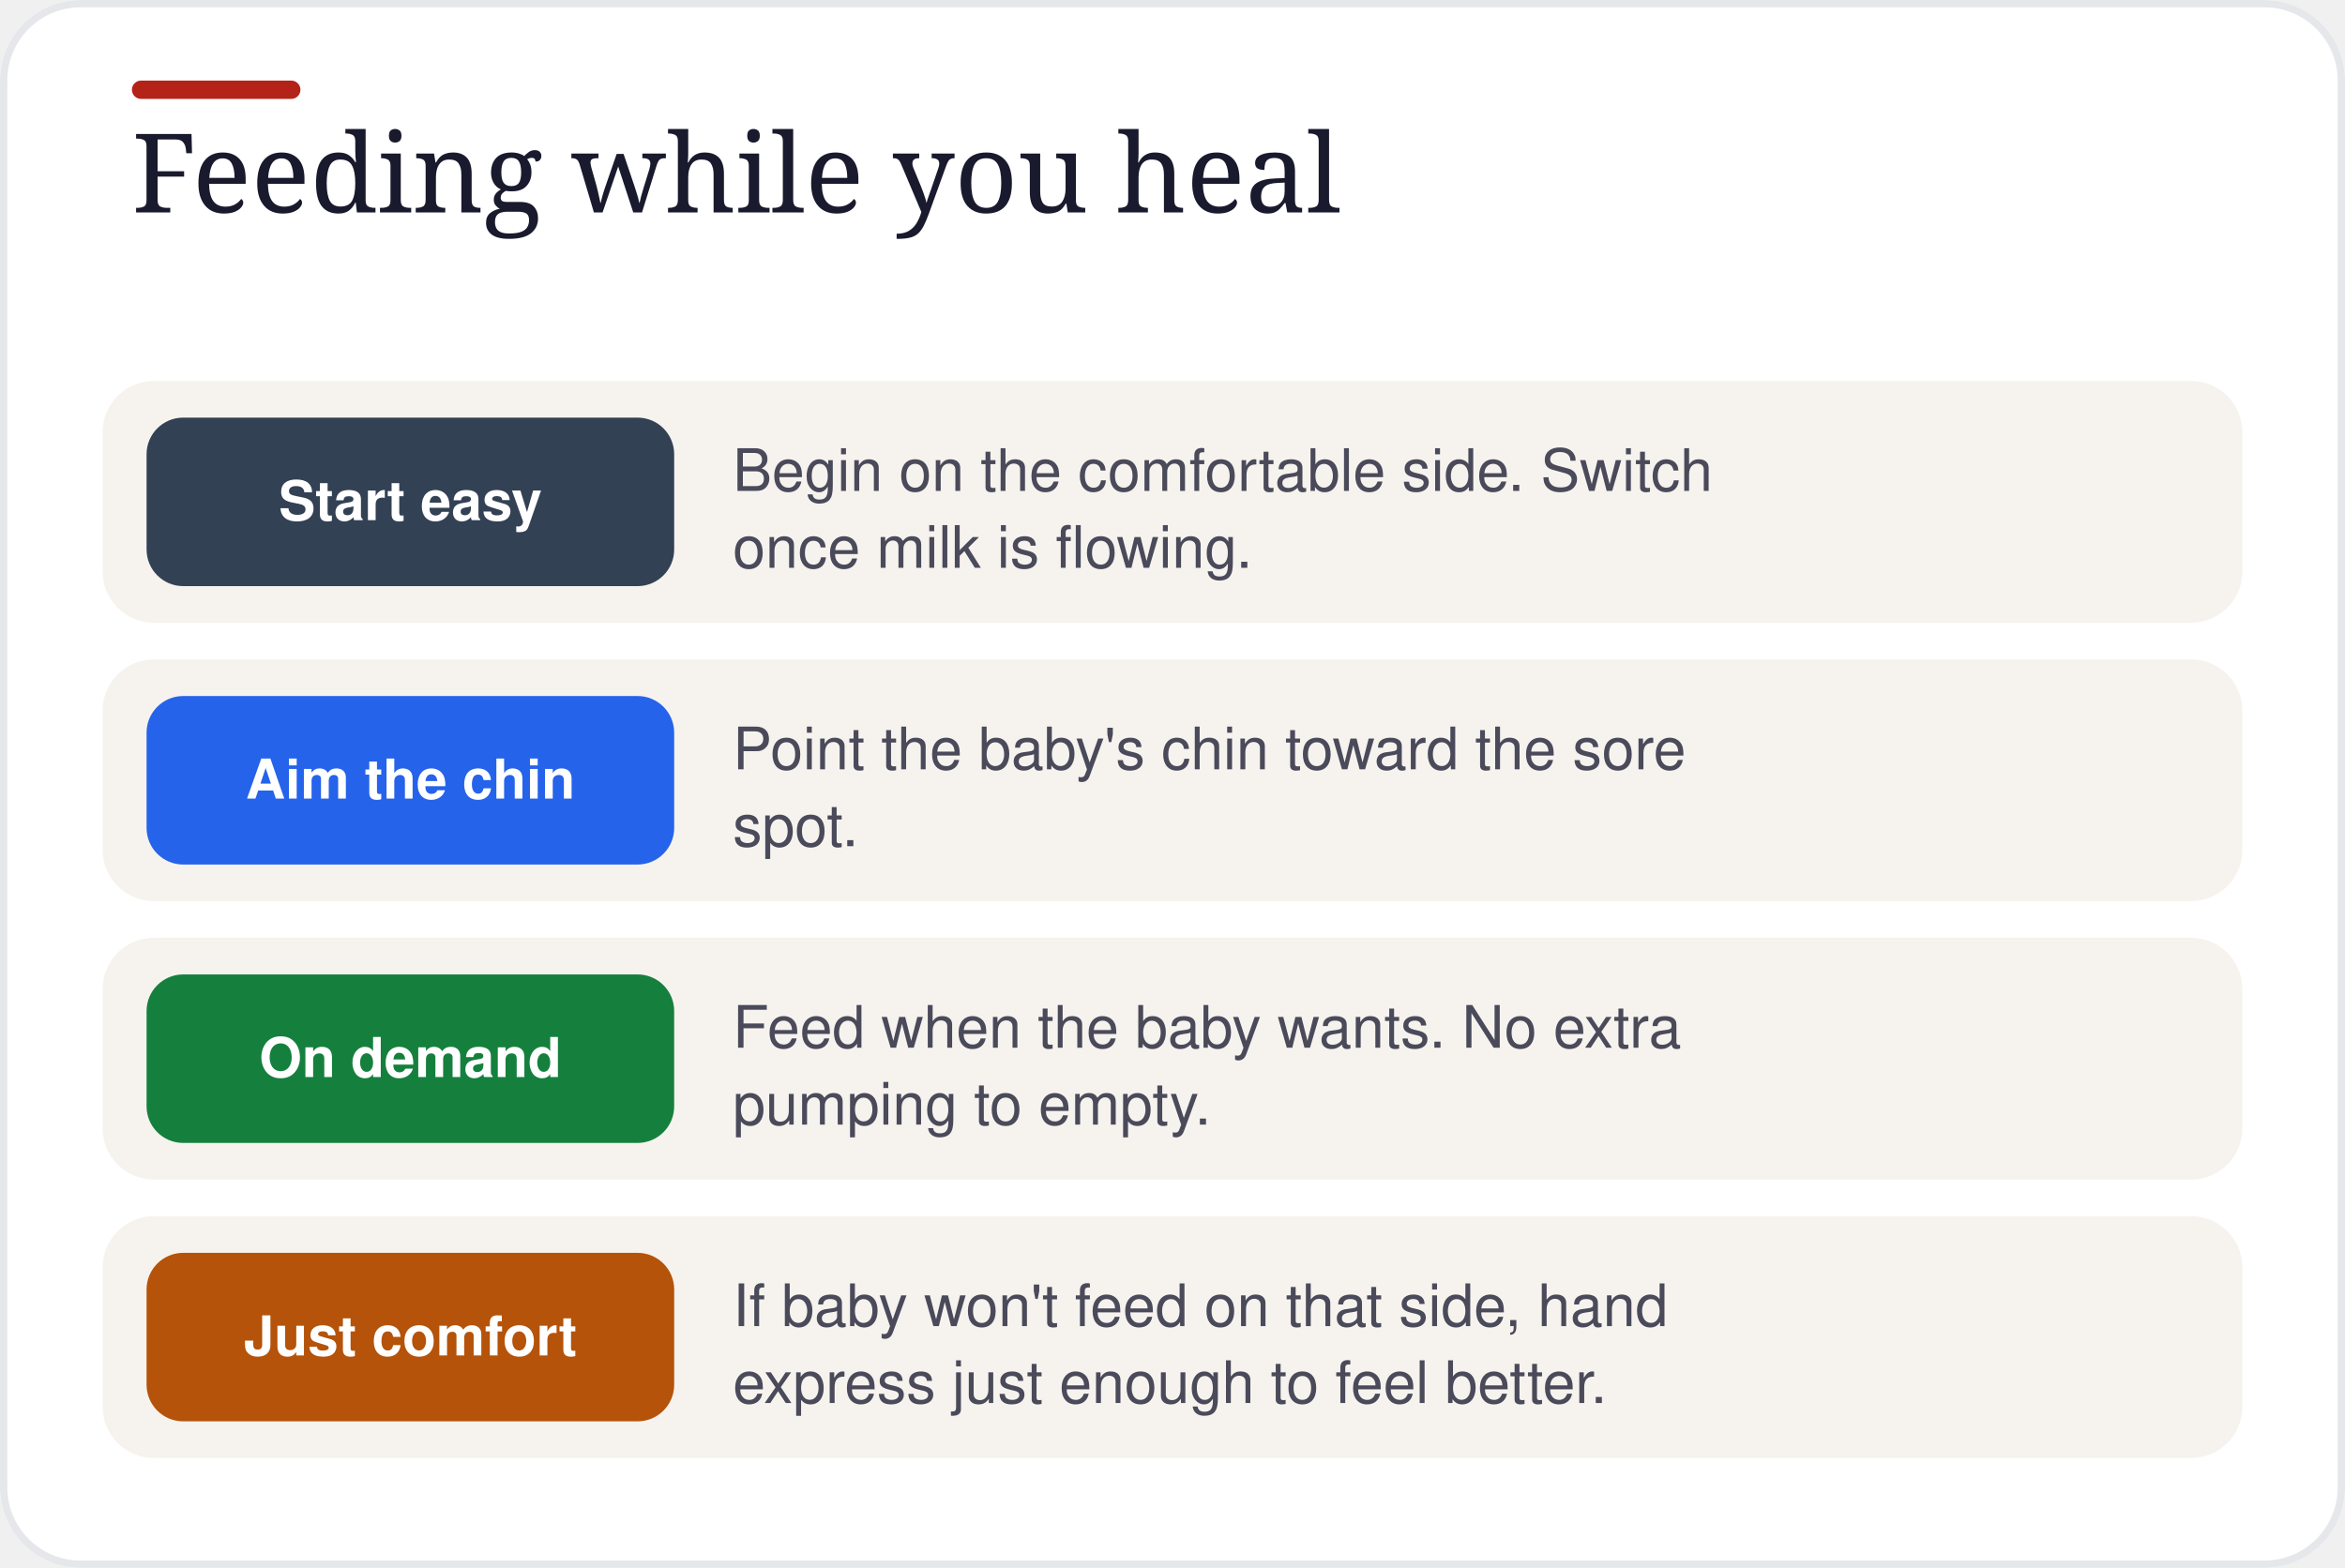
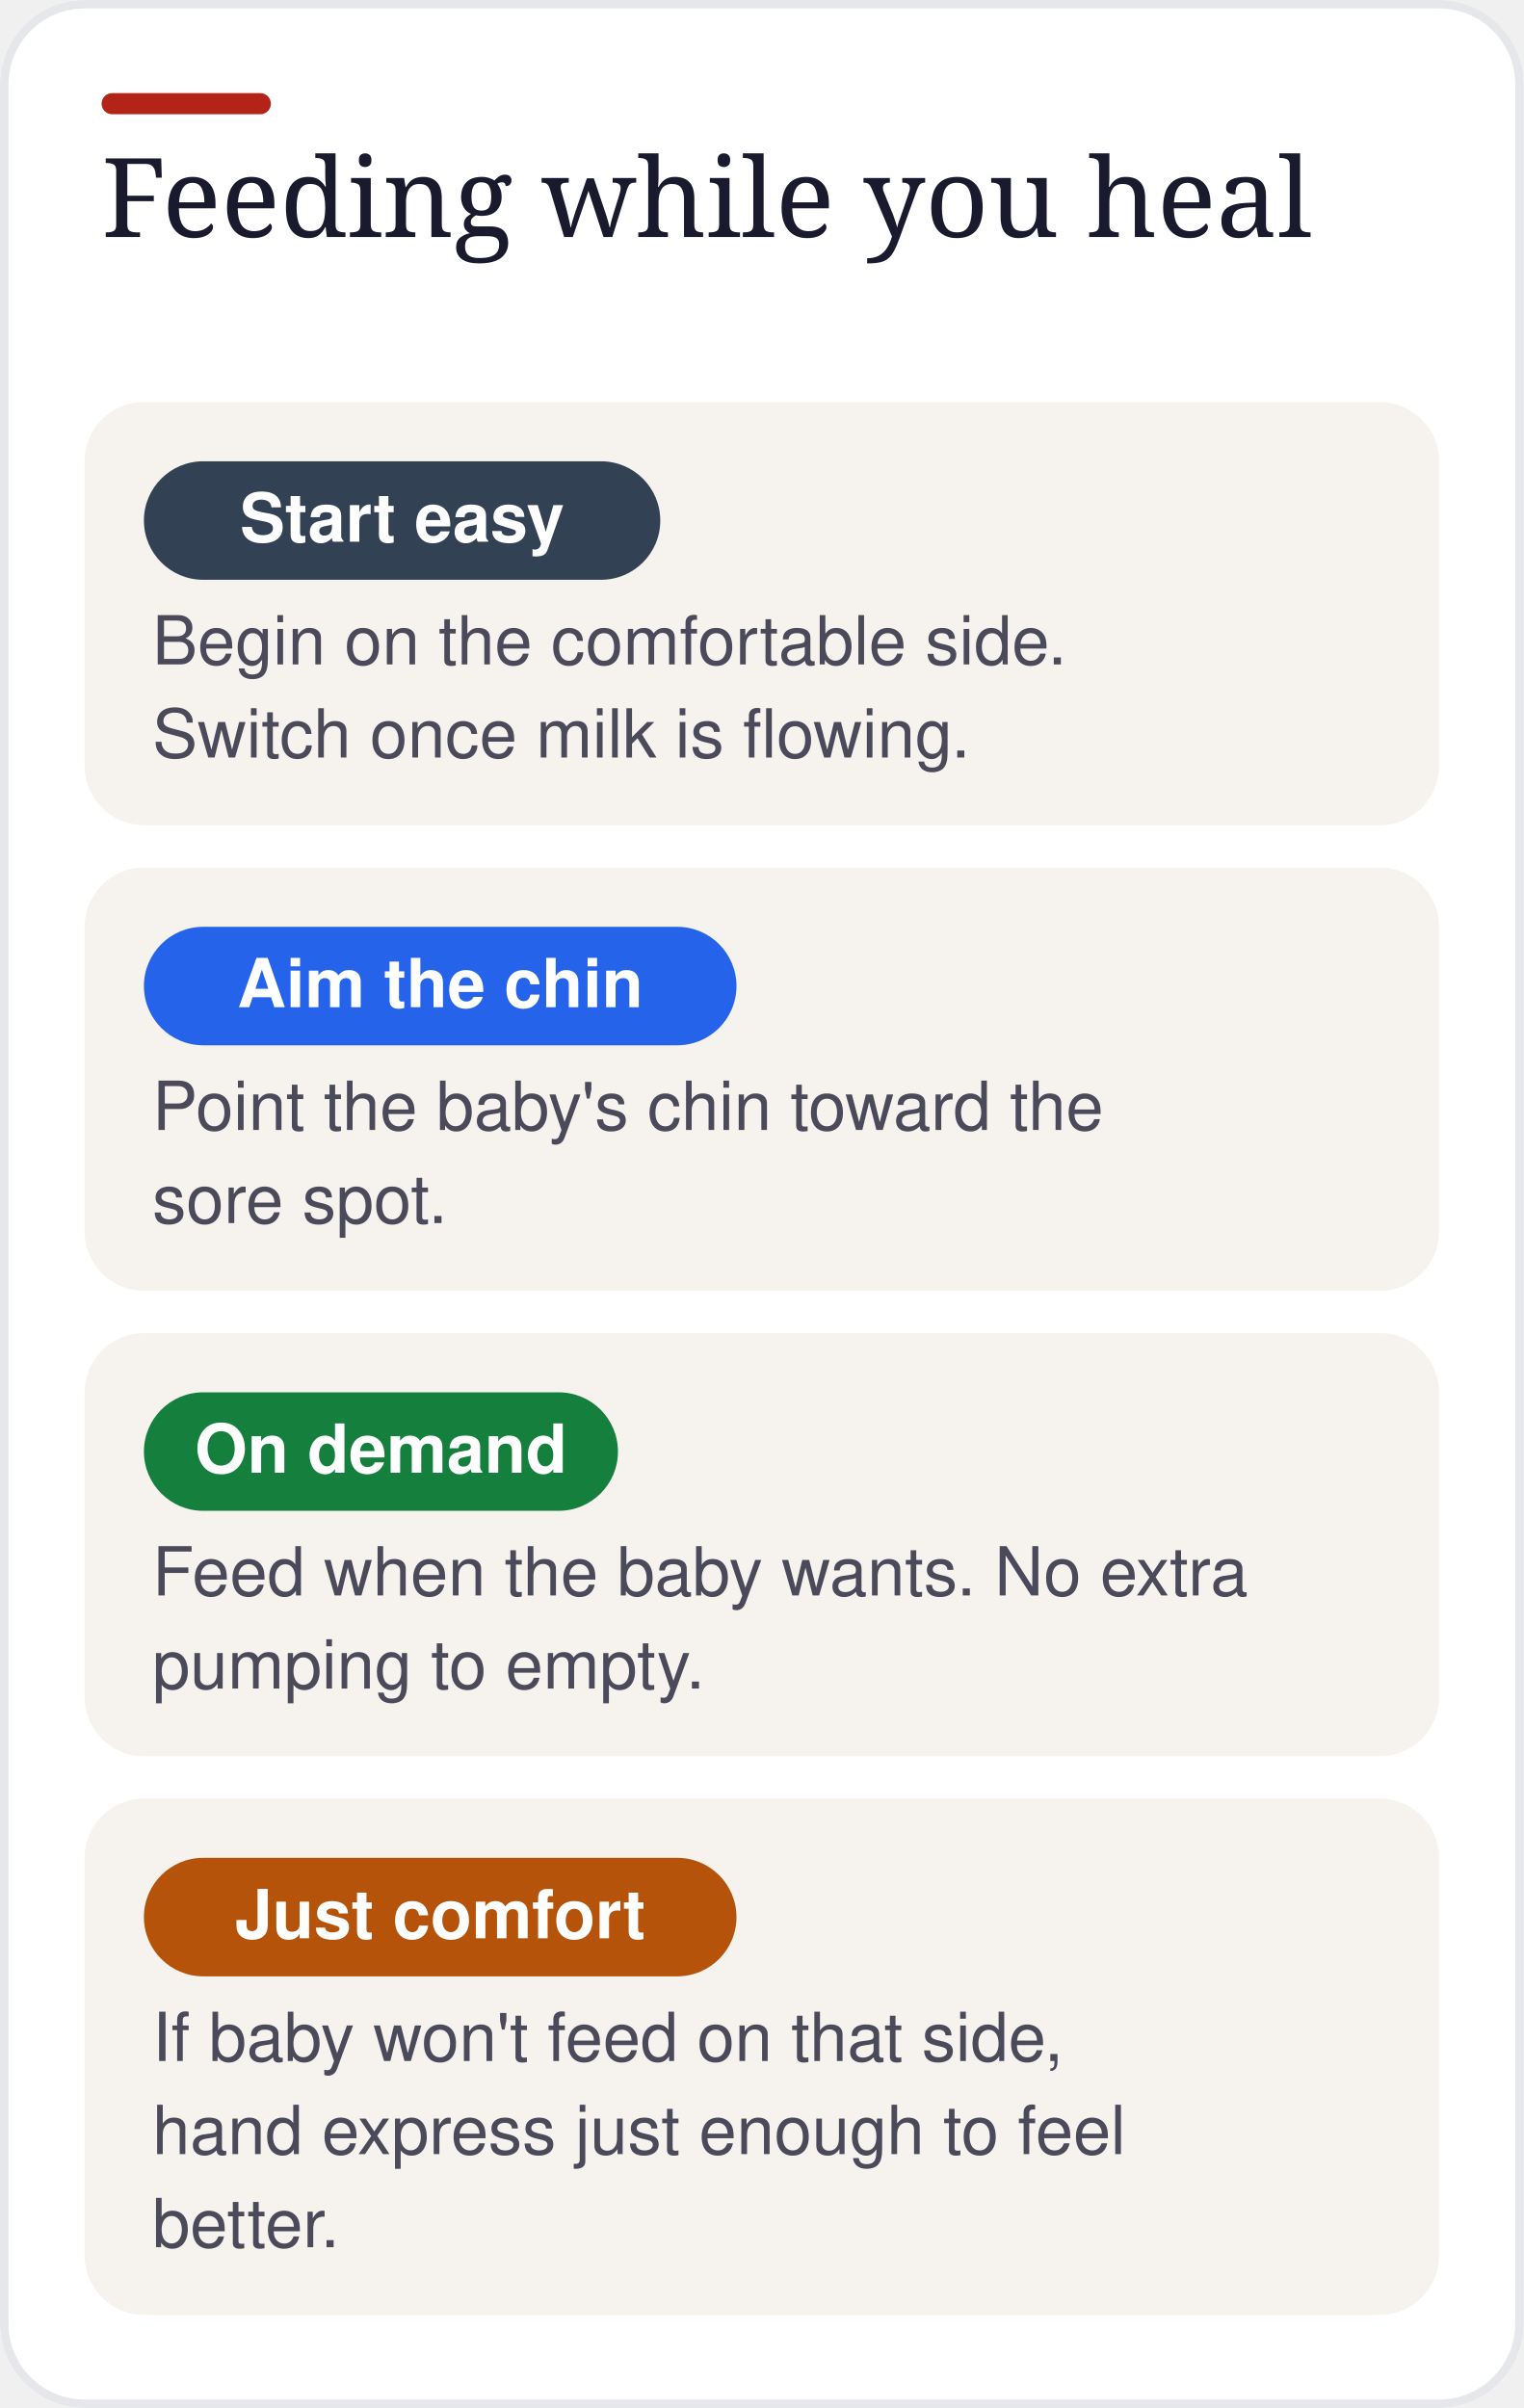
- <svg xmlns="http://www.w3.org/2000/svg" viewBox="0 0 640 428" width="640" height="428" role="img" font-family="'DM Sans','Helvetica Neue',Helvetica,Arial,sans-serif">
-   <rect width="640" height="428" rx="22" fill="#FFFFFF" />
-   <rect x="1" y="1" width="638" height="426" rx="21" fill="none" stroke="#E5E7EB" stroke-width="2" />
-   <rect x="36" y="22" width="46" height="5" rx="2.5" fill="#B42318" />
-   <text x="36" y="58" font-size="30" fill="#1A1A2E" font-weight="400" text-anchor="start" font-family="'DM Serif Display',Georgia,serif">Feeding while you heal</text>
-   <rect x="28" y="104" width="584" height="66" rx="14" fill="#F6F3EE" />
-   <rect x="40" y="114" width="144" height="46" rx="10" fill="#334155" />
-   <text x="112" y="142.0" font-size="15" fill="#FFFFFF" font-weight="800" text-anchor="middle" font-family="'DM Sans','Helvetica Neue',Helvetica,Arial,sans-serif">Start easy</text>
-   <text x="200" y="134" font-size="16" fill="#4A4A5A" font-weight="500" text-anchor="start" font-family="'DM Sans','Helvetica Neue',Helvetica,Arial,sans-serif">Begin on the comfortable side. Switch</text>
-   <text x="200" y="155" font-size="16" fill="#4A4A5A" font-weight="500" text-anchor="start" font-family="'DM Sans','Helvetica Neue',Helvetica,Arial,sans-serif">once milk is flowing.</text>
-   <rect x="28" y="180" width="584" height="66" rx="14" fill="#F6F3EE" />
-   <rect x="40" y="190" width="144" height="46" rx="10" fill="#2563EB" />
-   <text x="112" y="218.0" font-size="15" fill="#FFFFFF" font-weight="800" text-anchor="middle" font-family="'DM Sans','Helvetica Neue',Helvetica,Arial,sans-serif">Aim the chin</text>
-   <text x="200" y="210" font-size="16" fill="#4A4A5A" font-weight="500" text-anchor="start" font-family="'DM Sans','Helvetica Neue',Helvetica,Arial,sans-serif">Point the baby's chin toward the sore</text>
-   <text x="200" y="231" font-size="16" fill="#4A4A5A" font-weight="500" text-anchor="start" font-family="'DM Sans','Helvetica Neue',Helvetica,Arial,sans-serif">spot.</text>
-   <rect x="28" y="256" width="584" height="66" rx="14" fill="#F6F3EE" />
-   <rect x="40" y="266" width="144" height="46" rx="10" fill="#15803D" />
-   <text x="112" y="294.0" font-size="15" fill="#FFFFFF" font-weight="800" text-anchor="middle" font-family="'DM Sans','Helvetica Neue',Helvetica,Arial,sans-serif">On demand</text>
-   <text x="200" y="286" font-size="16" fill="#4A4A5A" font-weight="500" text-anchor="start" font-family="'DM Sans','Helvetica Neue',Helvetica,Arial,sans-serif">Feed when the baby wants. No extra</text>
-   <text x="200" y="307" font-size="16" fill="#4A4A5A" font-weight="500" text-anchor="start" font-family="'DM Sans','Helvetica Neue',Helvetica,Arial,sans-serif">pumping to empty.</text>
-   <rect x="28" y="332" width="584" height="66" rx="14" fill="#F6F3EE" />
-   <rect x="40" y="342" width="144" height="46" rx="10" fill="#B45309" />
-   <text x="112" y="370.0" font-size="15" fill="#FFFFFF" font-weight="800" text-anchor="middle" font-family="'DM Sans','Helvetica Neue',Helvetica,Arial,sans-serif">Just comfort</text>
-   <text x="200" y="362" font-size="16" fill="#4A4A5A" font-weight="500" text-anchor="start" font-family="'DM Sans','Helvetica Neue',Helvetica,Arial,sans-serif">If baby won't feed on that side, hand</text>
-   <text x="200" y="383" font-size="16" fill="#4A4A5A" font-weight="500" text-anchor="start" font-family="'DM Sans','Helvetica Neue',Helvetica,Arial,sans-serif">express just enough to feel better.</text>
+ <svg xmlns="http://www.w3.org/2000/svg" viewBox="0 0 360 569" width="360" height="569" role="img" font-family="'DM Sans','Helvetica Neue',Helvetica,Arial,sans-serif">
+   <rect width="360" height="569" rx="20" fill="#FFFFFF" />
+   <rect x="1" y="1" width="358" height="567" rx="19" fill="none" stroke="#E5E7EB" stroke-width="2" />
+   <rect x="24" y="22" width="40" height="5" rx="2.5" fill="#B42318" />
+   <text x="24" y="56" font-size="26" fill="#1A1A2E" font-weight="400" text-anchor="start" font-family="'DM Serif Display',Georgia,serif">Feeding while you heal</text>
+   <rect x="20" y="95" width="320" height="100" rx="14" fill="#F6F3EE" />
+   <rect x="34" y="109" width="122" height="28" rx="14" fill="#334155" />
+   <text x="95" y="128" font-size="16" fill="#FFFFFF" font-weight="800" text-anchor="middle" font-family="'DM Sans','Helvetica Neue',Helvetica,Arial,sans-serif">Start easy</text>
+   <text x="36" y="157" font-size="16" fill="#4A4A5A" font-weight="500" text-anchor="start" font-family="'DM Sans','Helvetica Neue',Helvetica,Arial,sans-serif">Begin on the comfortable side.</text>
+   <text x="36" y="179" font-size="16" fill="#4A4A5A" font-weight="500" text-anchor="start" font-family="'DM Sans','Helvetica Neue',Helvetica,Arial,sans-serif">Switch once milk is flowing.</text>
+   <rect x="20" y="205" width="320" height="100" rx="14" fill="#F6F3EE" />
+   <rect x="34" y="219" width="140" height="28" rx="14" fill="#2563EB" />
+   <text x="104" y="238" font-size="16" fill="#FFFFFF" font-weight="800" text-anchor="middle" font-family="'DM Sans','Helvetica Neue',Helvetica,Arial,sans-serif">Aim the chin</text>
+   <text x="36" y="267" font-size="16" fill="#4A4A5A" font-weight="500" text-anchor="start" font-family="'DM Sans','Helvetica Neue',Helvetica,Arial,sans-serif">Point the baby's chin toward the</text>
+   <text x="36" y="289" font-size="16" fill="#4A4A5A" font-weight="500" text-anchor="start" font-family="'DM Sans','Helvetica Neue',Helvetica,Arial,sans-serif">sore spot.</text>
+   <rect x="20" y="315" width="320" height="100" rx="14" fill="#F6F3EE" />
+   <rect x="34" y="329" width="112" height="28" rx="14" fill="#15803D" />
+   <text x="90" y="348" font-size="16" fill="#FFFFFF" font-weight="800" text-anchor="middle" font-family="'DM Sans','Helvetica Neue',Helvetica,Arial,sans-serif">On demand</text>
+   <text x="36" y="377" font-size="16" fill="#4A4A5A" font-weight="500" text-anchor="start" font-family="'DM Sans','Helvetica Neue',Helvetica,Arial,sans-serif">Feed when the baby wants. No extra</text>
+   <text x="36" y="399" font-size="16" fill="#4A4A5A" font-weight="500" text-anchor="start" font-family="'DM Sans','Helvetica Neue',Helvetica,Arial,sans-serif">pumping to empty.</text>
+   <rect x="20" y="425" width="320" height="122" rx="14" fill="#F6F3EE" />
+   <rect x="34" y="439" width="140" height="28" rx="14" fill="#B45309" />
+   <text x="104" y="458" font-size="16" fill="#FFFFFF" font-weight="800" text-anchor="middle" font-family="'DM Sans','Helvetica Neue',Helvetica,Arial,sans-serif">Just comfort</text>
+   <text x="36" y="487" font-size="16" fill="#4A4A5A" font-weight="500" text-anchor="start" font-family="'DM Sans','Helvetica Neue',Helvetica,Arial,sans-serif">If baby won't feed on that side,</text>
+   <text x="36" y="509" font-size="16" fill="#4A4A5A" font-weight="500" text-anchor="start" font-family="'DM Sans','Helvetica Neue',Helvetica,Arial,sans-serif">hand express just enough to feel</text>
+   <text x="36" y="531" font-size="16" fill="#4A4A5A" font-weight="500" text-anchor="start" font-family="'DM Sans','Helvetica Neue',Helvetica,Arial,sans-serif">better.</text>
</svg>
